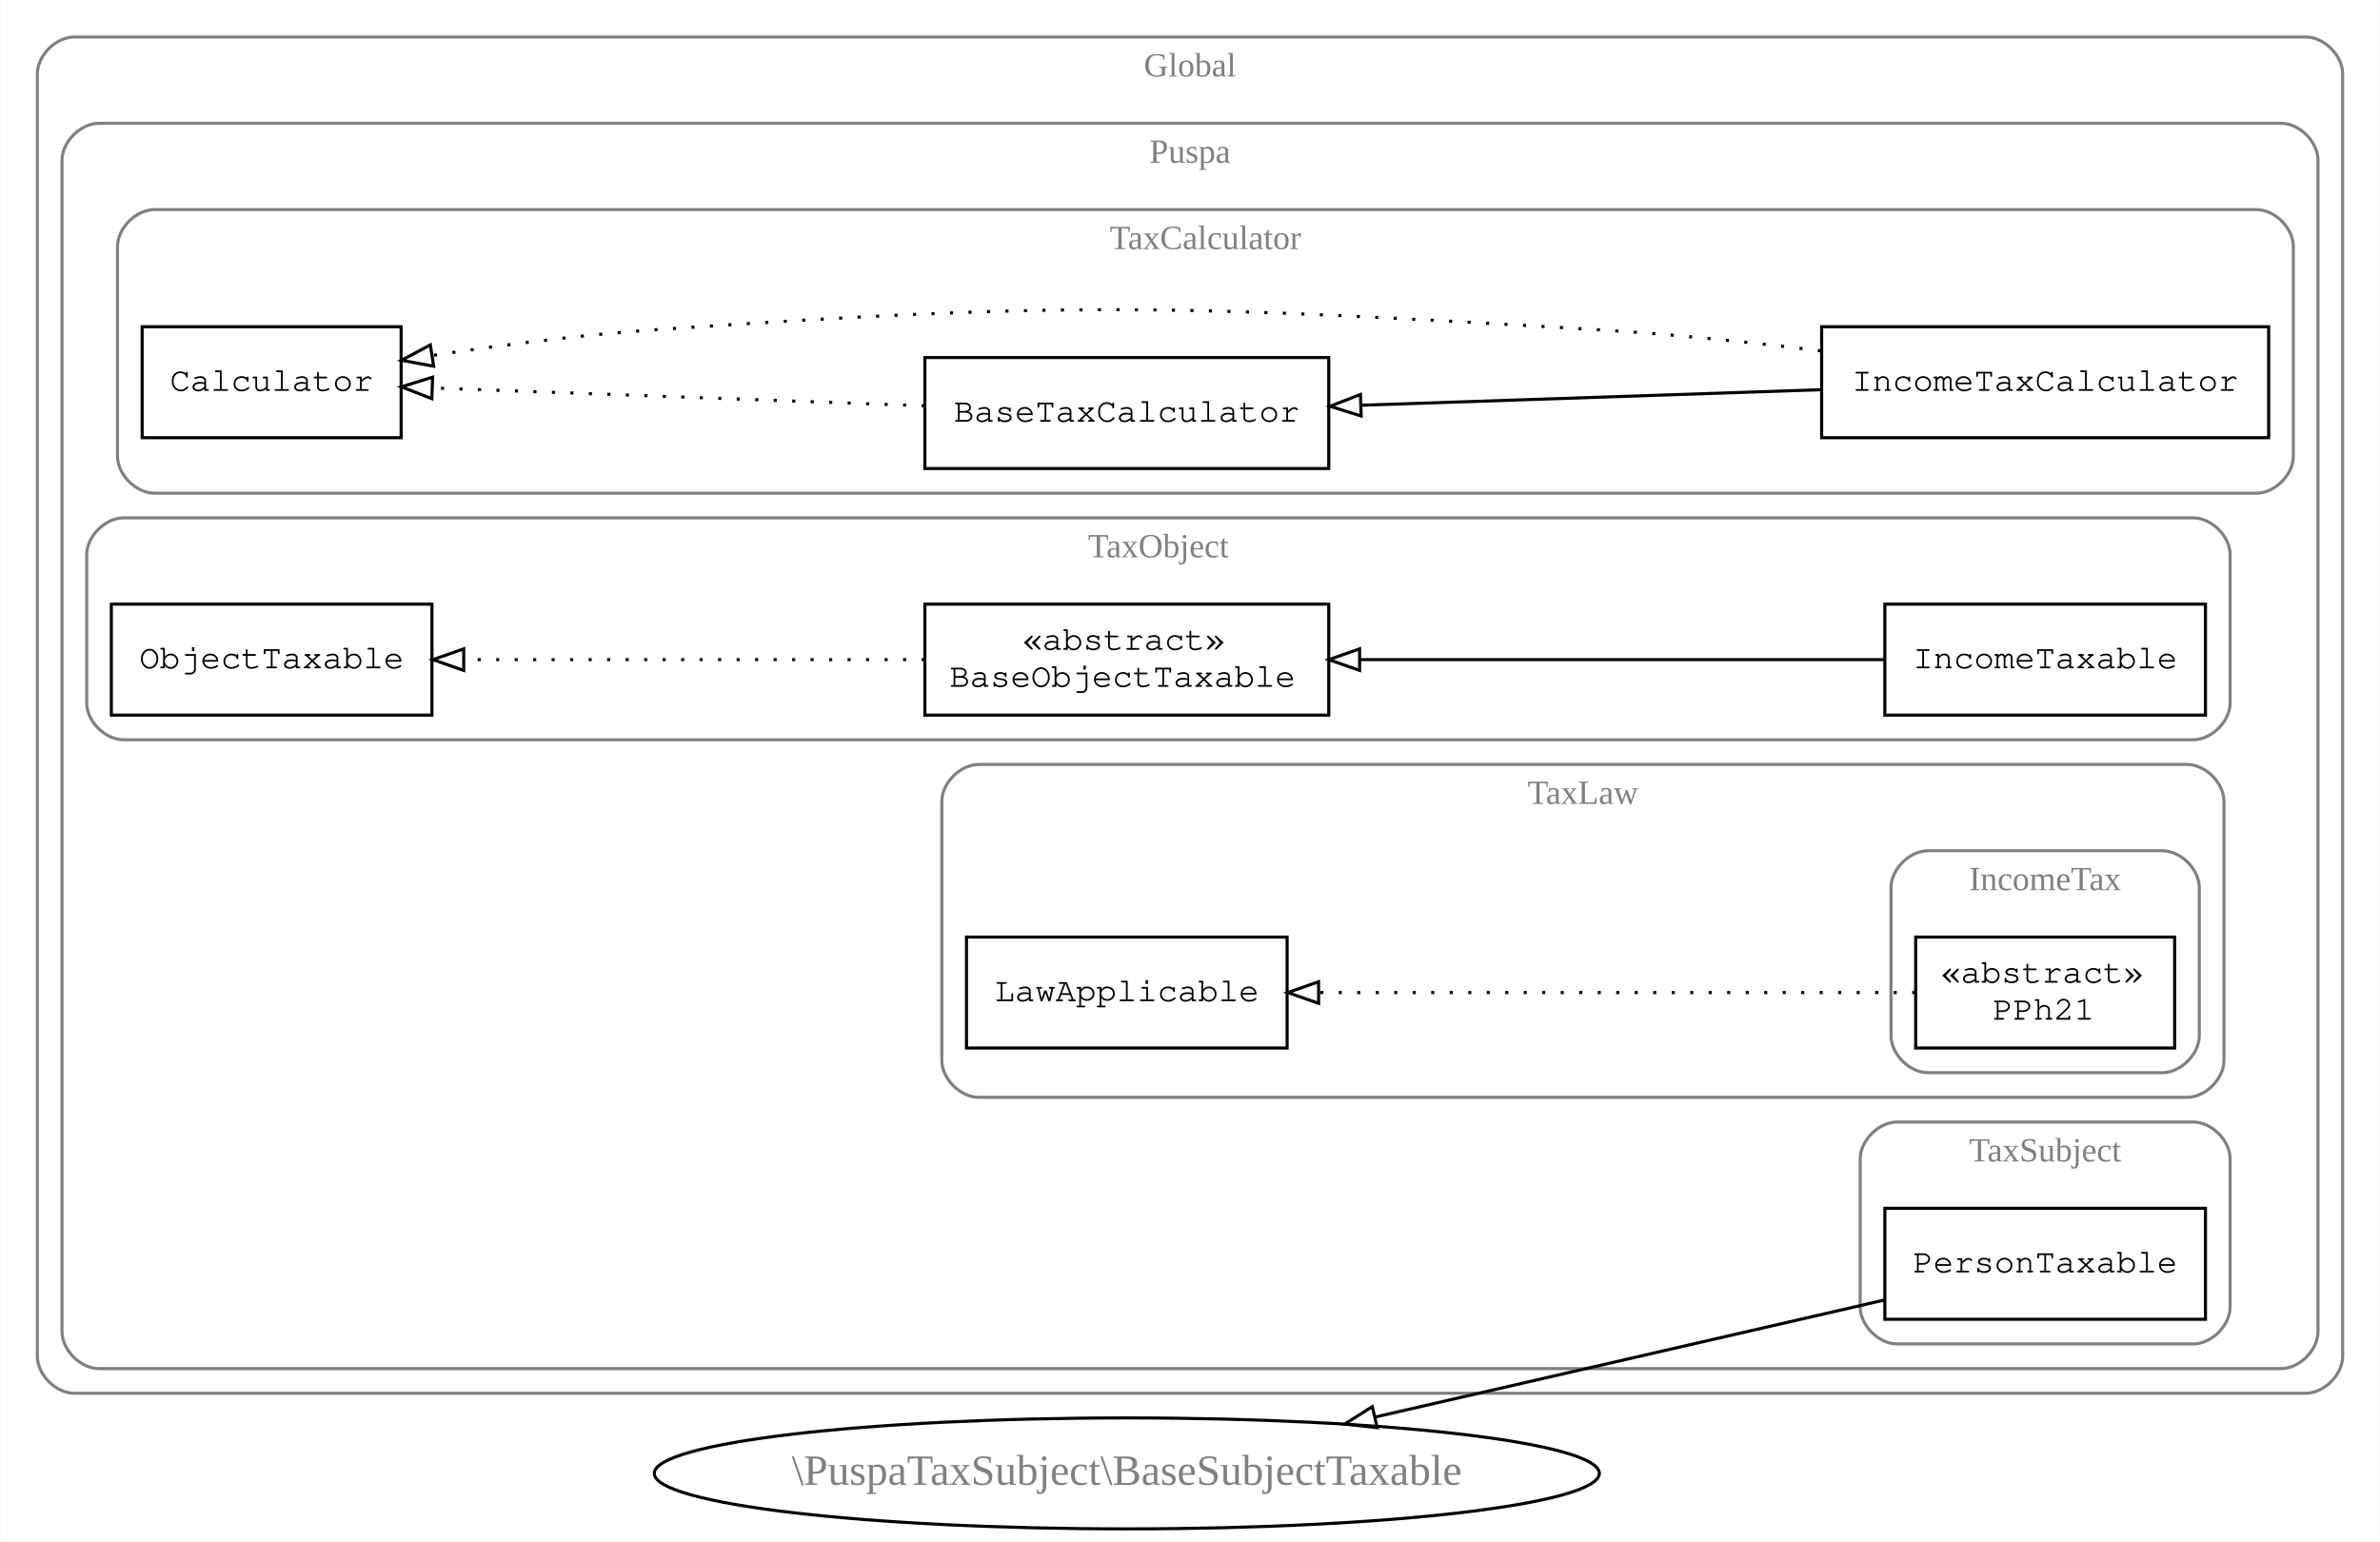
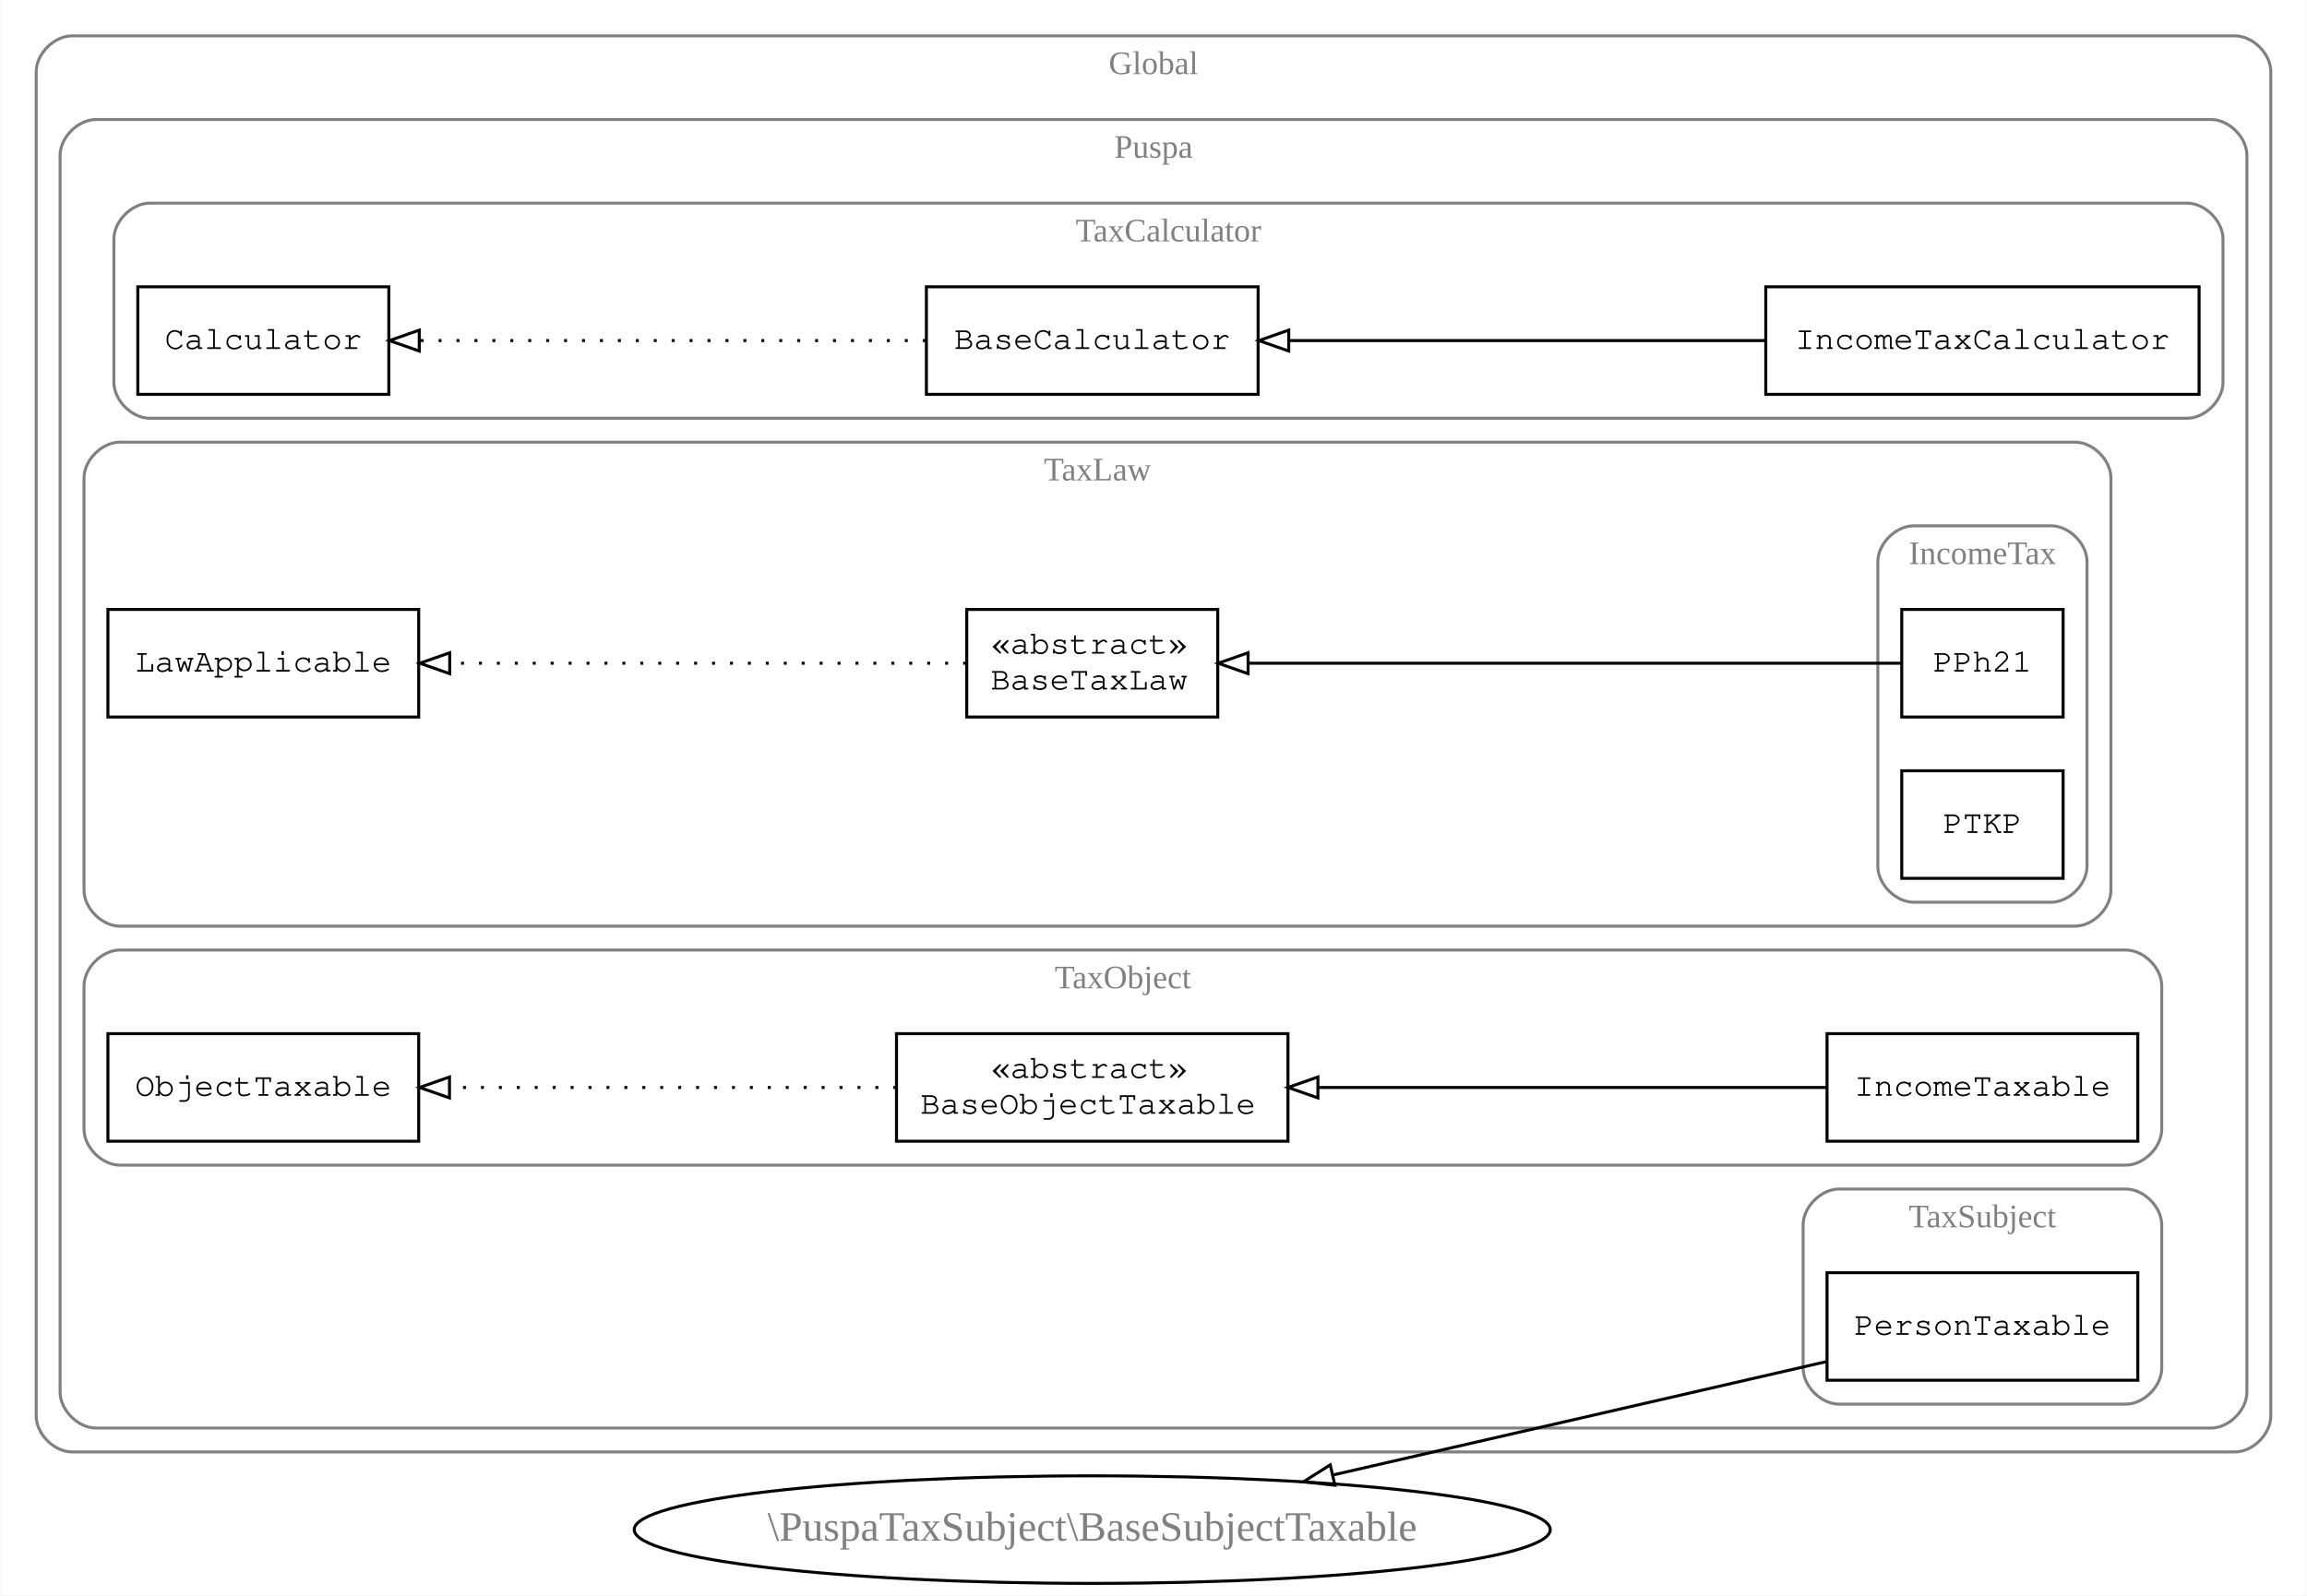
- <svg xmlns="http://www.w3.org/2000/svg" width="772pt" height="500pt" viewBox="0.00 0.00 771.77 500.00">
-   <g id="graph0" class="graph" transform="scale(1 1) rotate(0) translate(4 496)">
-     <polygon fill="white" stroke="none" points="-4,4 -4,-496 767.773,-496 767.773,4 -4,4" />
+ <svg xmlns="http://www.w3.org/2000/svg" width="772pt" height="534pt" viewBox="0.00 0.00 771.77 534.00">
+   <g id="graph0" class="graph" transform="scale(1 1) rotate(0) translate(4 530)">
+     <polygon fill="white" stroke="none" points="-4,4 -4,-530 767.773,-530 767.773,4 -4,4" />
    <g id="clust1" class="cluster">
-       <path fill="none" stroke="gray" d="M20,-44C20,-44 743.773,-44 743.773,-44 749.773,-44 755.773,-50 755.773,-56 755.773,-56 755.773,-472 755.773,-472 755.773,-478 749.773,-484 743.773,-484 743.773,-484 20,-484 20,-484 14,-484 8,-478 8,-472 8,-472 8,-56 8,-56 8,-50 14,-44 20,-44" />
-       <text text-anchor="middle" x="381.886" y="-471.2" font-family="Times New Roman,serif" font-size="11.00" fill="gray">Global</text>
+       <path fill="none" stroke="gray" d="M20,-44C20,-44 743.773,-44 743.773,-44 749.773,-44 755.773,-50 755.773,-56 755.773,-56 755.773,-506 755.773,-506 755.773,-512 749.773,-518 743.773,-518 743.773,-518 20,-518 20,-518 14,-518 8,-512 8,-506 8,-506 8,-56 8,-56 8,-50 14,-44 20,-44" />
+       <text text-anchor="middle" x="381.886" y="-505.2" font-family="Times New Roman,serif" font-size="11.00" fill="gray">Global</text>
    </g>
    <g id="clust2" class="cluster">
-       <path fill="none" stroke="gray" d="M28,-52C28,-52 735.773,-52 735.773,-52 741.773,-52 747.773,-58 747.773,-64 747.773,-64 747.773,-444 747.773,-444 747.773,-450 741.773,-456 735.773,-456 735.773,-456 28,-456 28,-456 22,-456 16,-450 16,-444 16,-444 16,-64 16,-64 16,-58 22,-52 28,-52" />
-       <text text-anchor="middle" x="381.886" y="-443.2" font-family="Times New Roman,serif" font-size="11.00" fill="gray">Puspa</text>
+       <path fill="none" stroke="gray" d="M28,-52C28,-52 735.773,-52 735.773,-52 741.773,-52 747.773,-58 747.773,-64 747.773,-64 747.773,-478 747.773,-478 747.773,-484 741.773,-490 735.773,-490 735.773,-490 28,-490 28,-490 22,-490 16,-484 16,-478 16,-478 16,-64 16,-64 16,-58 22,-52 28,-52" />
+       <text text-anchor="middle" x="381.886" y="-477.2" font-family="Times New Roman,serif" font-size="11.00" fill="gray">Puspa</text>
    </g>
    <g id="clust3" class="cluster">
+       <path fill="none" stroke="gray" d="M46,-390C46,-390 727.773,-390 727.773,-390 733.773,-390 739.773,-396 739.773,-402 739.773,-402 739.773,-450 739.773,-450 739.773,-456 733.773,-462 727.773,-462 727.773,-462 46,-462 46,-462 40,-462 34,-456 34,-450 34,-450 34,-402 34,-402 34,-396 40,-390 46,-390" />
+       <text text-anchor="middle" x="386.886" y="-449.2" font-family="Times New Roman,serif" font-size="11.00" fill="gray">TaxCalculator</text>
+     </g>
+     <g id="clust4" class="cluster">
+       <path fill="none" stroke="gray" d="M36,-220C36,-220 690.273,-220 690.273,-220 696.273,-220 702.273,-226 702.273,-232 702.273,-232 702.273,-370 702.273,-370 702.273,-376 696.273,-382 690.273,-382 690.273,-382 36,-382 36,-382 30,-382 24,-376 24,-370 24,-370 24,-232 24,-232 24,-226 30,-220 36,-220" />
+       <text text-anchor="middle" x="363.136" y="-369.2" font-family="Times New Roman,serif" font-size="11.00" fill="gray">TaxLaw</text>
+     </g>
+     <g id="clust5" class="cluster">
+       <path fill="none" stroke="gray" d="M636.273,-228C636.273,-228 682.273,-228 682.273,-228 688.273,-228 694.273,-234 694.273,-240 694.273,-240 694.273,-342 694.273,-342 694.273,-348 688.273,-354 682.273,-354 682.273,-354 636.273,-354 636.273,-354 630.273,-354 624.273,-348 624.273,-342 624.273,-342 624.273,-240 624.273,-240 624.273,-234 630.273,-228 636.273,-228" />
+       <text text-anchor="middle" x="659.273" y="-341.2" font-family="Times New Roman,serif" font-size="11.00" fill="gray">IncomeTax</text>
+     </g>
+     <g id="clust6" class="cluster">
+       <path fill="none" stroke="gray" d="M36,-140C36,-140 707.273,-140 707.273,-140 713.273,-140 719.273,-146 719.273,-152 719.273,-152 719.273,-200 719.273,-200 719.273,-206 713.273,-212 707.273,-212 707.273,-212 36,-212 36,-212 30,-212 24,-206 24,-200 24,-200 24,-152 24,-152 24,-146 30,-140 36,-140" />
+       <text text-anchor="middle" x="371.636" y="-199.2" font-family="Times New Roman,serif" font-size="11.00" fill="gray">TaxObject</text>
+     </g>
+     <g id="clust7" class="cluster">
      <path fill="none" stroke="gray" d="M611.273,-60C611.273,-60 707.273,-60 707.273,-60 713.273,-60 719.273,-66 719.273,-72 719.273,-72 719.273,-120 719.273,-120 719.273,-126 713.273,-132 707.273,-132 707.273,-132 611.273,-132 611.273,-132 605.273,-132 599.273,-126 599.273,-120 599.273,-120 599.273,-72 599.273,-72 599.273,-66 605.273,-60 611.273,-60" />
      <text text-anchor="middle" x="659.273" y="-119.2" font-family="Times New Roman,serif" font-size="11.00" fill="gray">TaxSubject</text>
    </g>
-     <g id="clust4" class="cluster">
-       <path fill="none" stroke="gray" d="M46,-336C46,-336 727.773,-336 727.773,-336 733.773,-336 739.773,-342 739.773,-348 739.773,-348 739.773,-416 739.773,-416 739.773,-422 733.773,-428 727.773,-428 727.773,-428 46,-428 46,-428 40,-428 34,-422 34,-416 34,-416 34,-348 34,-348 34,-342 40,-336 46,-336" />
-       <text text-anchor="middle" x="386.886" y="-415.2" font-family="Times New Roman,serif" font-size="11.00" fill="gray">TaxCalculator</text>
+     <g id="node1" class="node">
+       <polygon fill="none" stroke="black" points="416.886,-434 305.886,-434 305.886,-398 416.886,-398 416.886,-434" />
+       <text text-anchor="middle" x="361.386" y="-413.2" font-family="Courier,monospace" font-size="11.00">BaseCalculator</text>
    </g>
-     <g id="clust5" class="cluster">
-       <path fill="none" stroke="gray" d="M36,-256C36,-256 707.273,-256 707.273,-256 713.273,-256 719.273,-262 719.273,-268 719.273,-268 719.273,-316 719.273,-316 719.273,-322 713.273,-328 707.273,-328 707.273,-328 36,-328 36,-328 30,-328 24,-322 24,-316 24,-316 24,-268 24,-268 24,-262 30,-256 36,-256" />
-       <text text-anchor="middle" x="371.636" y="-315.2" font-family="Times New Roman,serif" font-size="11.00" fill="gray">TaxObject</text>
+     <g id="node3" class="node">
+       <polygon fill="none" stroke="black" points="126,-434 42,-434 42,-398 126,-398 126,-434" />
+       <text text-anchor="middle" x="84" y="-413.2" font-family="Courier,monospace" font-size="11.00">Calculator</text>
    </g>
-     <g id="clust6" class="cluster">
-       <path fill="none" stroke="gray" d="M313.386,-140C313.386,-140 705.273,-140 705.273,-140 711.273,-140 717.273,-146 717.273,-152 717.273,-152 717.273,-236 717.273,-236 717.273,-242 711.273,-248 705.273,-248 705.273,-248 313.386,-248 313.386,-248 307.386,-248 301.386,-242 301.386,-236 301.386,-236 301.386,-152 301.386,-152 301.386,-146 307.386,-140 313.386,-140" />
-       <text text-anchor="middle" x="509.33" y="-235.2" font-family="Times New Roman,serif" font-size="11.00" fill="gray">TaxLaw</text>
+     <g id="edge1" class="edge">
+       <path fill="none" stroke="black" stroke-dasharray="1,5" d="M305.65,-416C256.402,-416 184.583,-416 136.393,-416" />
+       <polygon fill="none" stroke="black" points="136.185,-412.5 126.185,-416 136.184,-419.5 136.185,-412.5" />
    </g>
-     <g id="clust7" class="cluster">
-       <path fill="none" stroke="gray" d="M621.273,-148C621.273,-148 697.273,-148 697.273,-148 703.273,-148 709.273,-154 709.273,-160 709.273,-160 709.273,-208 709.273,-208 709.273,-214 703.273,-220 697.273,-220 697.273,-220 621.273,-220 621.273,-220 615.273,-220 609.273,-214 609.273,-208 609.273,-208 609.273,-160 609.273,-160 609.273,-154 615.273,-148 621.273,-148" />
-       <text text-anchor="middle" x="659.273" y="-207.2" font-family="Times New Roman,serif" font-size="11.00" fill="gray">IncomeTax</text>
+     <g id="node2" class="node">
+       <polygon fill="none" stroke="black" points="731.773,-434 586.773,-434 586.773,-398 731.773,-398 731.773,-434" />
+       <text text-anchor="middle" x="659.273" y="-413.2" font-family="Courier,monospace" font-size="11.00">IncomeTaxCalculator</text>
    </g>
-     <g id="node1" class="node">
+     <g id="edge2" class="edge">
+       <path fill="none" stroke="black" d="M586.647,-416C538.048,-416 474.319,-416 427.222,-416" />
+       <polygon fill="none" stroke="black" points="427.136,-412.5 417.136,-416 427.136,-419.5 427.136,-412.5" />
+     </g>
+     <g id="node4" class="node">
+       <polygon fill="none" stroke="black" points="686.273,-326 632.273,-326 632.273,-290 686.273,-290 686.273,-326" />
+       <text text-anchor="middle" x="659.273" y="-305.2" font-family="Courier,monospace" font-size="11.00">PPh21</text>
+     </g>
+     <g id="node6" class="node">
+       <polygon fill="none" stroke="black" points="403.386,-326 319.386,-326 319.386,-290 403.386,-290 403.386,-326" />
+       <text text-anchor="start" x="327.386" y="-311.2" font-family="Courier,monospace" font-size="11.00">«abstract»</text>
+       <text text-anchor="start" x="327.386" y="-299.2" font-family="Courier,monospace" font-size="11.00">BaseTaxLaw</text>
+     </g>
+     <g id="edge4" class="edge">
+       <path fill="none" stroke="black" d="M632.015,-308C583.114,-308 477.301,-308 413.741,-308" />
+       <polygon fill="none" stroke="black" points="413.535,-304.5 403.535,-308 413.535,-311.5 413.535,-304.5" />
+     </g>
+     <g id="node5" class="node">
+       <polygon fill="none" stroke="black" points="686.273,-272 632.273,-272 632.273,-236 686.273,-236 686.273,-272" />
+       <text text-anchor="middle" x="659.273" y="-251.2" font-family="Courier,monospace" font-size="11.00">PTKP</text>
+     </g>
+     <g id="node7" class="node">
+       <polygon fill="none" stroke="black" points="136,-326 32,-326 32,-290 136,-290 136,-326" />
+       <text text-anchor="middle" x="84" y="-305.2" font-family="Courier,monospace" font-size="11.00">LawApplicable</text>
+     </g>
+     <g id="edge3" class="edge">
+       <path fill="none" stroke="black" stroke-dasharray="1,5" d="M319.158,-308C273.441,-308 199.212,-308 146.596,-308" />
+       <polygon fill="none" stroke="black" points="146.376,-304.5 136.375,-308 146.375,-311.5 146.376,-304.5" />
+     </g>
+     <g id="node8" class="node">
+       <polygon fill="none" stroke="black" points="426.886,-184 295.886,-184 295.886,-148 426.886,-148 426.886,-184" />
+       <text text-anchor="start" x="327.386" y="-169.2" font-family="Courier,monospace" font-size="11.00">«abstract»</text>
+       <text text-anchor="start" x="303.886" y="-157.2" font-family="Courier,monospace" font-size="11.00">BaseObjectTaxable</text>
+     </g>
+     <g id="node10" class="node">
+       <polygon fill="none" stroke="black" points="136,-184 32,-184 32,-148 136,-148 136,-184" />
+       <text text-anchor="middle" x="84" y="-163.2" font-family="Courier,monospace" font-size="11.00">ObjectTaxable</text>
+     </g>
+     <g id="edge5" class="edge">
+       <path fill="none" stroke="black" stroke-dasharray="1,5" d="M295.821,-166C250.689,-166 190.792,-166 146.379,-166" />
+       <polygon fill="none" stroke="black" points="146.296,-162.5 136.296,-166 146.296,-169.5 146.296,-162.5" />
+     </g>
+     <g id="node9" class="node">
+       <polygon fill="none" stroke="black" points="711.273,-184 607.273,-184 607.273,-148 711.273,-148 711.273,-184" />
+       <text text-anchor="middle" x="659.273" y="-163.2" font-family="Courier,monospace" font-size="11.00">IncomeTaxable</text>
+     </g>
+     <g id="edge6" class="edge">
+       <path fill="none" stroke="black" d="M607.071,-166C560.144,-166 490.091,-166 436.952,-166" />
+       <polygon fill="none" stroke="black" points="436.899,-162.5 426.899,-166 436.899,-169.5 436.899,-162.5" />
+     </g>
+     <g id="node11" class="node">
      <polygon fill="none" stroke="black" points="711.273,-104 607.273,-104 607.273,-68 711.273,-68 711.273,-104" />
      <text text-anchor="middle" x="659.273" y="-83.2" font-family="Courier,monospace" font-size="11.00">PersonTaxable</text>
    </g>
-     <g id="node10" class="node">
+     <g id="node12" class="node">
      <ellipse fill="none" stroke="black" cx="361.386" cy="-18" rx="153.273" ry="18" />
      <text text-anchor="middle" x="361.386" y="-14.3" font-family="Times New Roman,serif" font-size="14.00" fill="gray">\PuspaTaxSubject\BaseSubjectTaxable</text>
    </g>
-     <g id="edge1" class="edge">
+     <g id="edge7" class="edge">
      <path fill="none" stroke="black" d="M607.071,-74.233C561.62,-63.787 494.475,-48.356 442.015,-36.3" />
      <polygon fill="none" stroke="black" points="442.595,-32.842 432.065,-34.013 441.027,-39.664 442.595,-32.842" />
    </g>
-     <g id="node2" class="node">
-       <polygon fill="none" stroke="black" points="731.773,-390 586.773,-390 586.773,-354 731.773,-354 731.773,-390" />
-       <text text-anchor="middle" x="659.273" y="-369.2" font-family="Courier,monospace" font-size="11.00">IncomeTaxCalculator</text>
-     </g>
-     <g id="node3" class="node">
-       <polygon fill="none" stroke="black" points="426.886,-380 295.886,-380 295.886,-344 426.886,-344 426.886,-380" />
-       <text text-anchor="middle" x="361.386" y="-359.2" font-family="Courier,monospace" font-size="11.00">BaseTaxCalculator</text>
-     </g>
-     <g id="edge4" class="edge">
-       <path fill="none" stroke="black" d="M586.647,-369.579C541.489,-368.053 483.268,-366.085 437.465,-364.537" />
-       <polygon fill="none" stroke="black" points="437.41,-361.034 427.297,-364.194 437.173,-368.03 437.41,-361.034" />
-     </g>
-     <g id="node4" class="node">
-       <polygon fill="none" stroke="black" points="126,-390 42,-390 42,-354 126,-354 126,-390" />
-       <text text-anchor="middle" x="84" y="-369.2" font-family="Courier,monospace" font-size="11.00">Calculator</text>
-     </g>
-     <g id="edge5" class="edge">
-       <path fill="none" stroke="black" stroke-dasharray="1,5" d="M586.522,-382.183C563.642,-384.978 538.189,-387.618 514.773,-389 378.666,-397.034 344.022,-398.355 208,-389 184.328,-387.372 158.274,-384.001 136.262,-380.687" />
-       <polygon fill="none" stroke="black" points="136.551,-377.19 126.134,-379.124 135.483,-384.109 136.551,-377.19" />
-     </g>
-     <g id="edge6" class="edge">
-       <path fill="none" stroke="black" stroke-dasharray="1,5" d="M295.821,-364.345C247.15,-366.112 181.306,-368.503 136.229,-370.14" />
-       <polygon fill="none" stroke="black" points="135.957,-366.647 126.091,-370.508 136.211,-373.643 135.957,-366.647" />
-     </g>
-     <g id="node5" class="node">
-       <polygon fill="none" stroke="black" points="711.273,-300 607.273,-300 607.273,-264 711.273,-264 711.273,-300" />
-       <text text-anchor="middle" x="659.273" y="-279.2" font-family="Courier,monospace" font-size="11.00">IncomeTaxable</text>
-     </g>
-     <g id="node6" class="node">
-       <polygon fill="none" stroke="black" points="426.886,-300 295.886,-300 295.886,-264 426.886,-264 426.886,-300" />
-       <text text-anchor="start" x="327.386" y="-285.2" font-family="Courier,monospace" font-size="11.00">«abstract»</text>
-       <text text-anchor="start" x="303.886" y="-273.2" font-family="Courier,monospace" font-size="11.00">BaseObjectTaxable</text>
-     </g>
-     <g id="edge2" class="edge">
-       <path fill="none" stroke="black" d="M607.071,-282C560.144,-282 490.091,-282 436.952,-282" />
-       <polygon fill="none" stroke="black" points="436.899,-278.5 426.899,-282 436.899,-285.5 436.899,-278.5" />
-     </g>
-     <g id="node7" class="node">
-       <polygon fill="none" stroke="black" points="136,-300 32,-300 32,-264 136,-264 136,-300" />
-       <text text-anchor="middle" x="84" y="-279.2" font-family="Courier,monospace" font-size="11.00">ObjectTaxable</text>
-     </g>
-     <g id="edge7" class="edge">
-       <path fill="none" stroke="black" stroke-dasharray="1,5" d="M295.821,-282C250.689,-282 190.792,-282 146.379,-282" />
-       <polygon fill="none" stroke="black" points="146.296,-278.5 136.296,-282 146.296,-285.5 146.296,-278.5" />
-     </g>
-     <g id="node8" class="node">
-       <polygon fill="none" stroke="black" points="701.273,-192 617.273,-192 617.273,-156 701.273,-156 701.273,-192" />
-       <text text-anchor="start" x="625.273" y="-177.2" font-family="Courier,monospace" font-size="11.00">«abstract»</text>
-       <text text-anchor="start" x="642.273" y="-165.2" font-family="Courier,monospace" font-size="11.00">PPh21</text>
-     </g>
-     <g id="node9" class="node">
-       <polygon fill="none" stroke="black" points="413.386,-192 309.386,-192 309.386,-156 413.386,-156 413.386,-192" />
-       <text text-anchor="middle" x="361.386" y="-171.2" font-family="Courier,monospace" font-size="11.00">LawApplicable</text>
-     </g>
-     <g id="edge3" class="edge">
-       <path fill="none" stroke="black" stroke-dasharray="1,5" d="M617.131,-174C566.949,-174 481.662,-174 423.725,-174" />
-       <polygon fill="none" stroke="black" points="423.599,-170.5 413.599,-174 423.599,-177.5 423.599,-170.5" />
-     </g>
  </g>
</svg>
